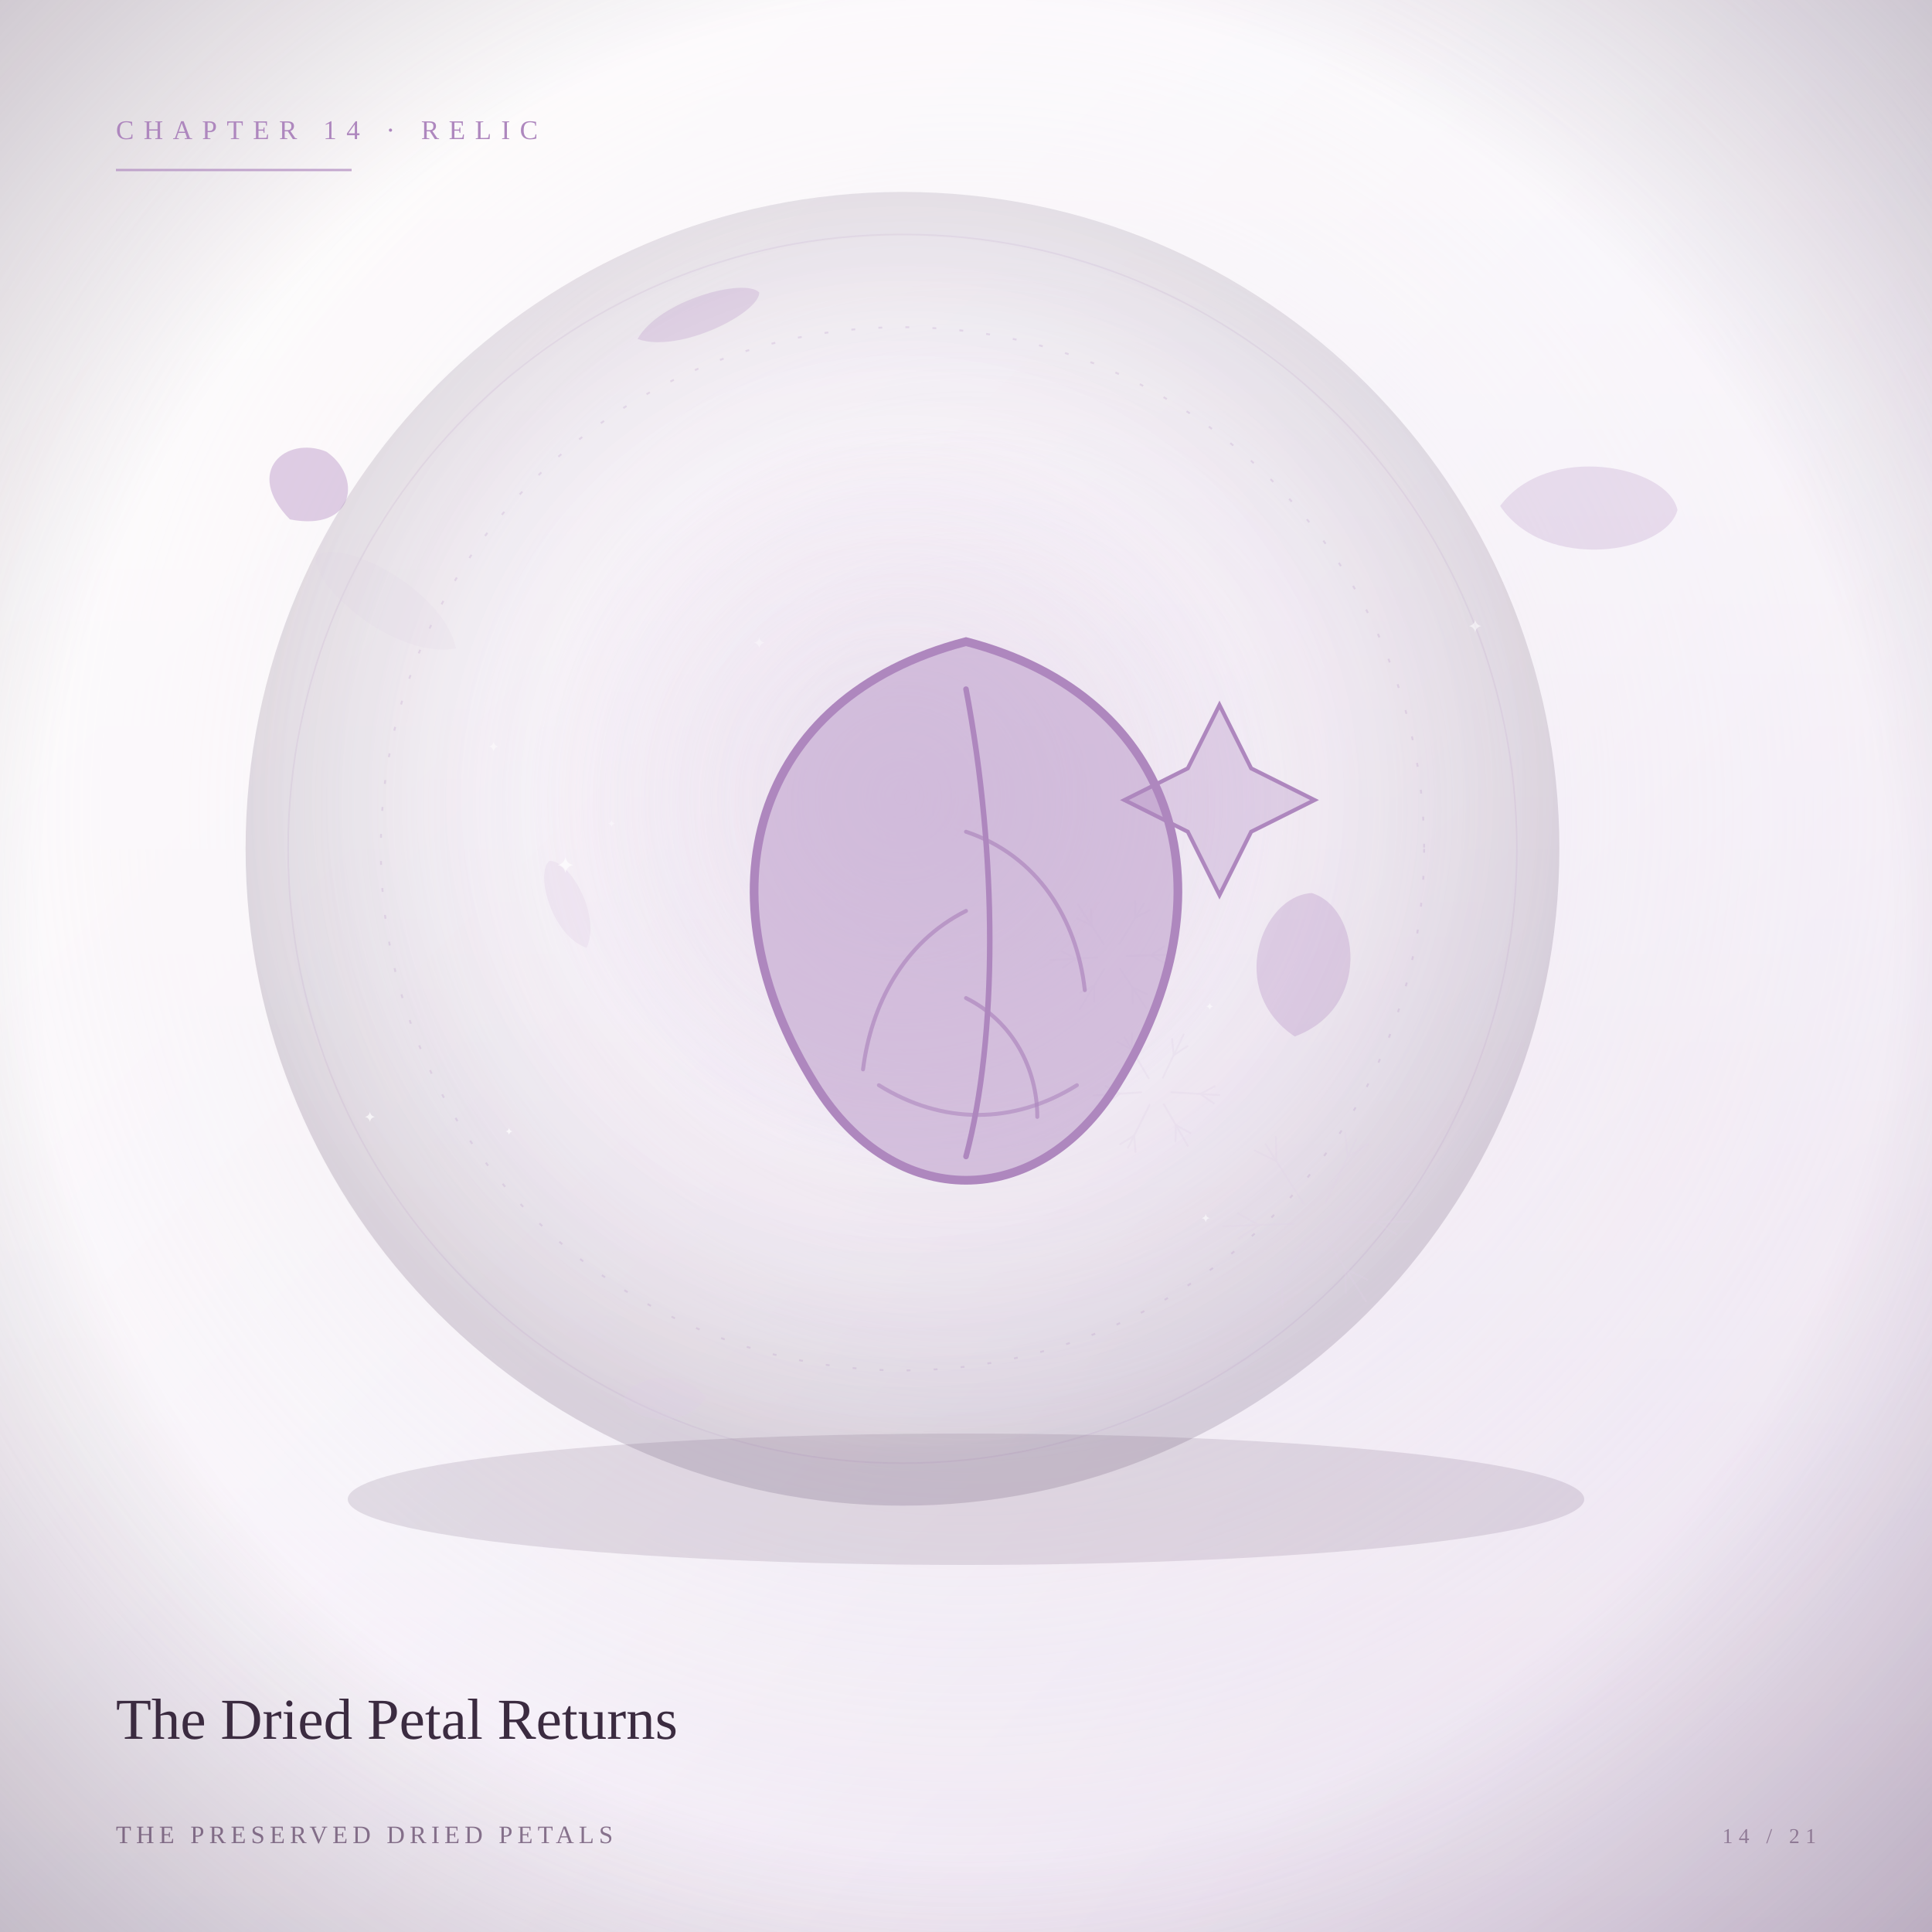
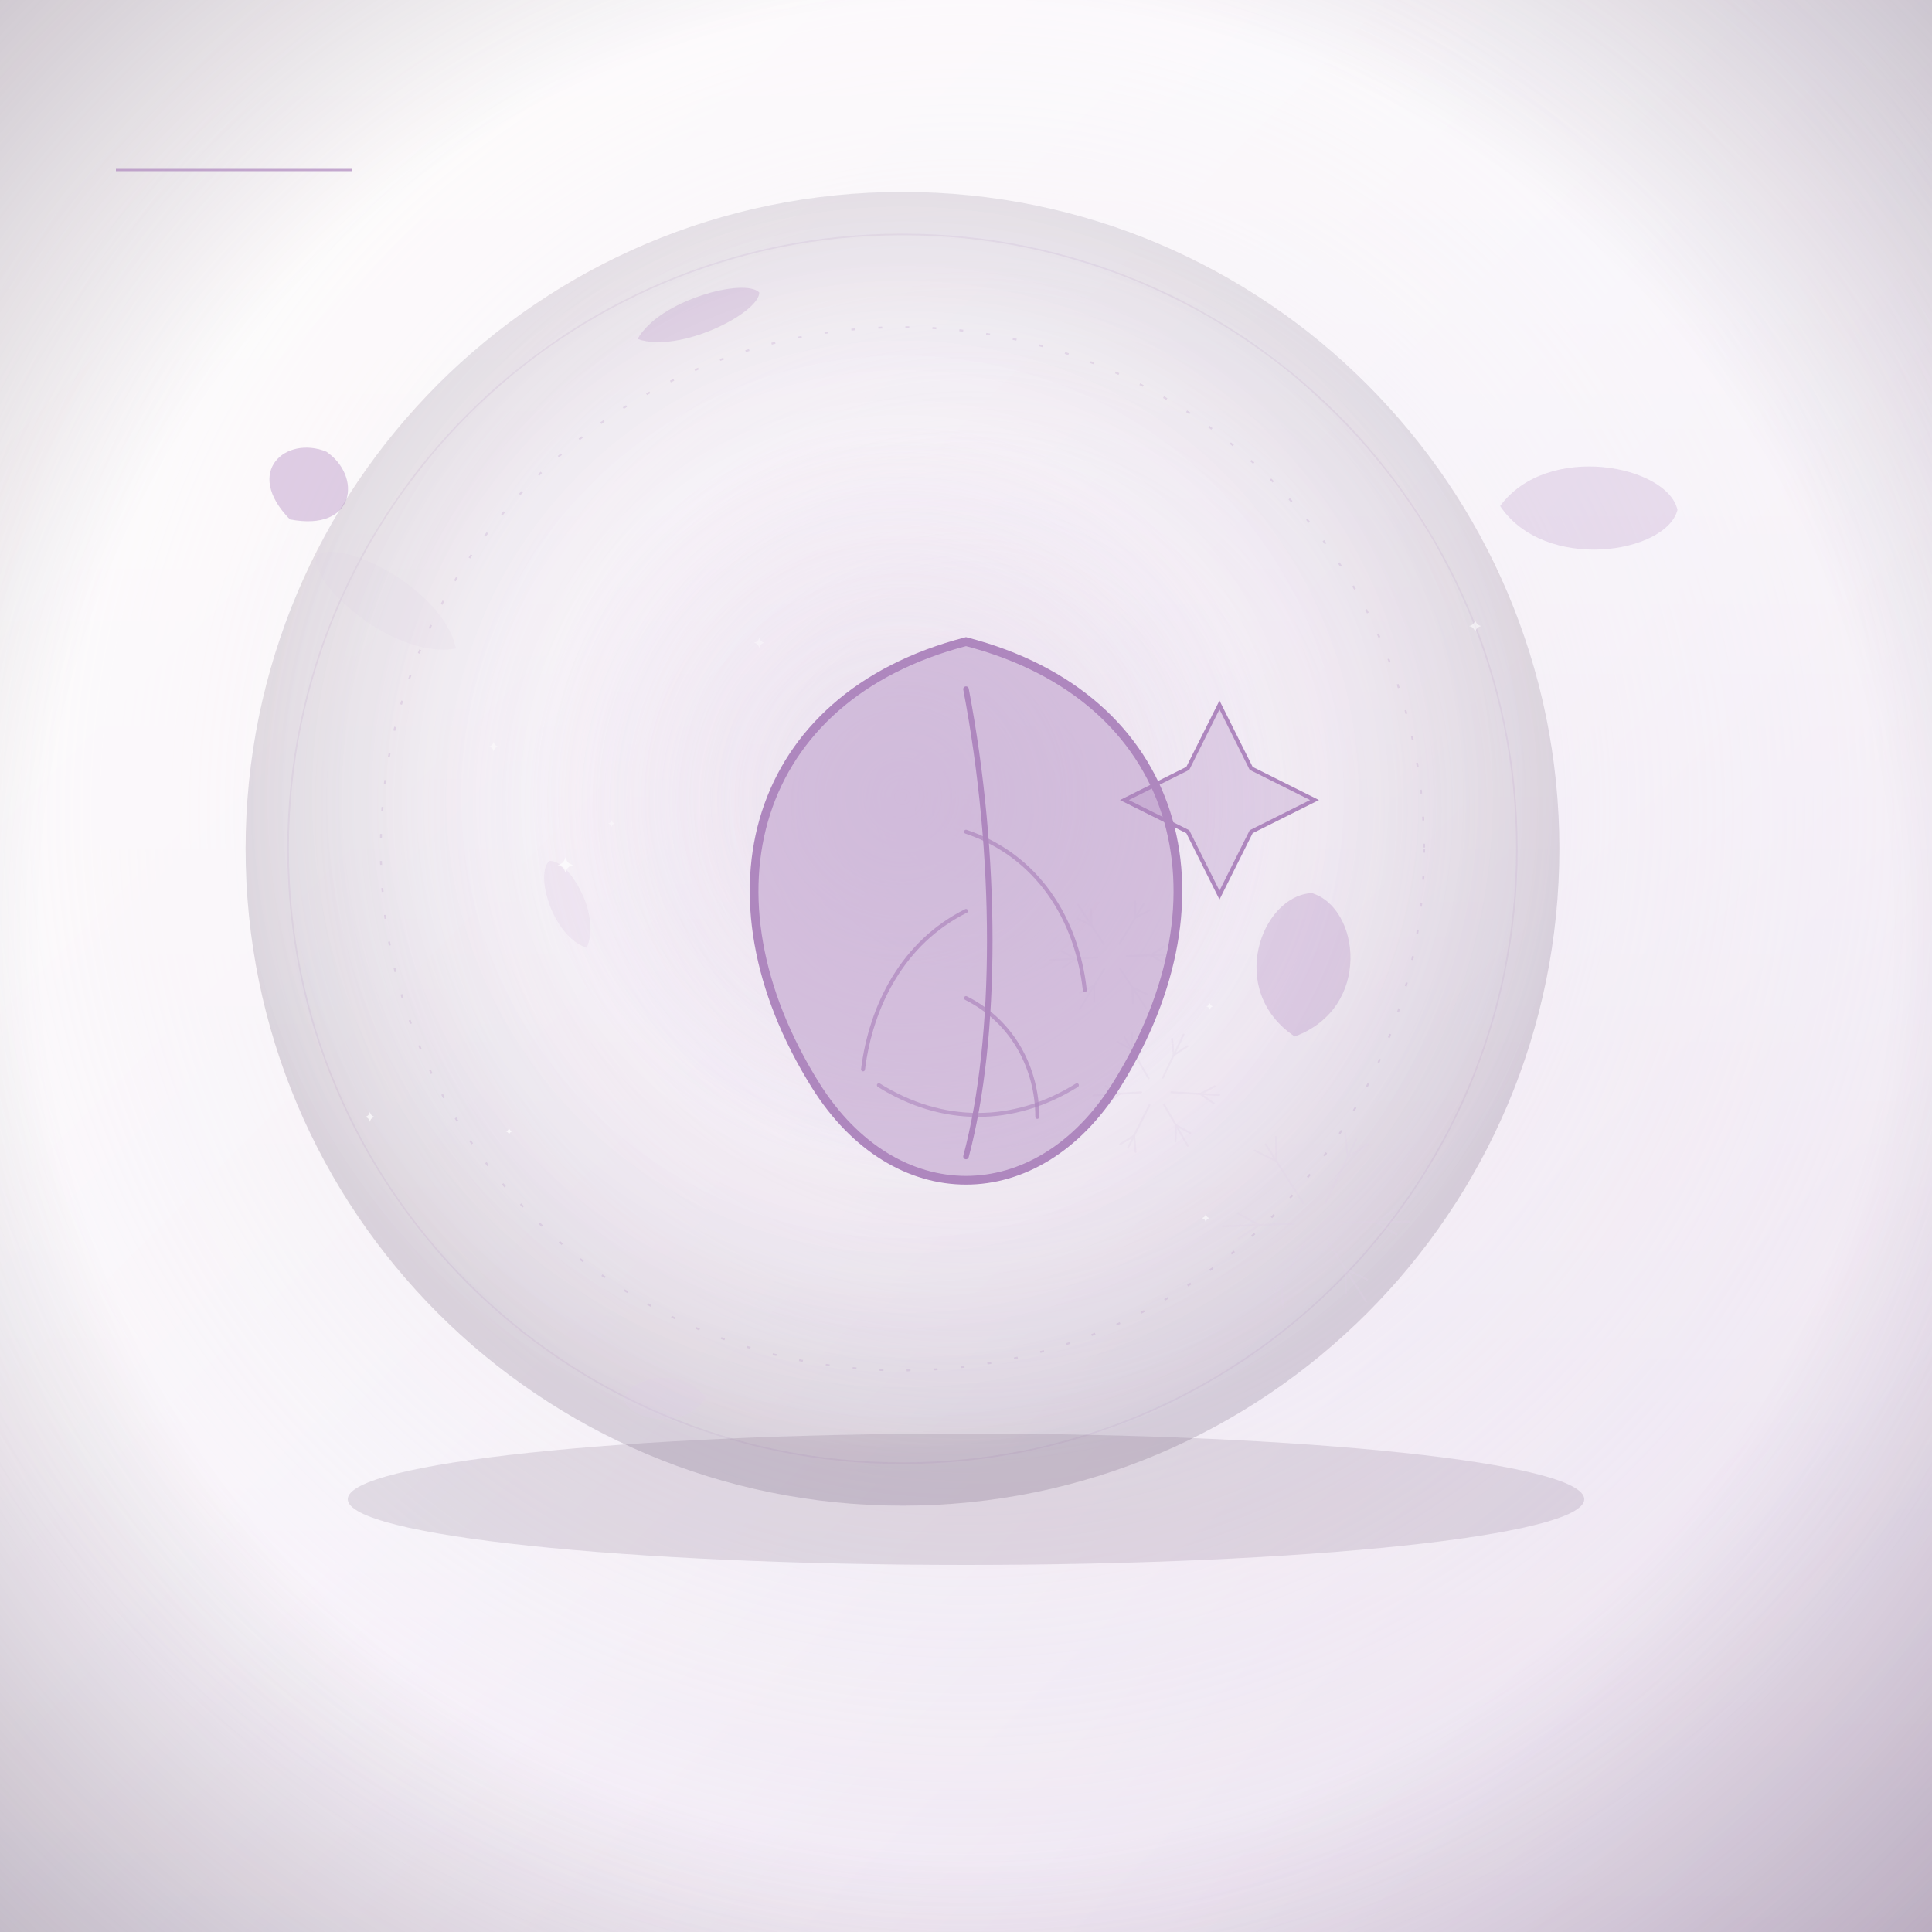
<svg xmlns="http://www.w3.org/2000/svg" viewBox="0 0 1000 1000" width="1000" height="1000" role="img" aria-labelledby="r14-title r14-desc">
  <defs>
    <linearGradient id="r14-bg" x1="0" y1="0" x2="1" y2="1">
      <stop offset="0" stop-color="#FFFDFB" />
      <stop offset="0.48" stop-color="rgb(247, 243, 249)" />
      <stop offset="1" stop-color="rgb(232, 221, 237)" />
    </linearGradient>
    <radialGradient id="r14-halo" cx="50%" cy="42%" r="62%">
      <stop offset="0" stop-color="rgb(215, 195, 223)" stop-opacity="0.7" />
      <stop offset="0.55" stop-color="rgb(239, 231, 242)" stop-opacity="0.24" />
      <stop offset="1" stop-color="rgb(247, 243, 249)" stop-opacity="0" />
    </radialGradient>
    <linearGradient id="r14-accent" x1="0" y1="0" x2="0.9" y2="1">
      <stop offset="0" stop-color="rgb(190, 159, 203)" />
      <stop offset="0.55" stop-color="#AE87BE" />
      <stop offset="1" stop-color="rgb(143, 111, 156)" />
    </linearGradient>
    <linearGradient id="r14-veil" x1="0" y1="0" x2="0" y2="1">
      <stop offset="0" stop-color="#FFFFFF" stop-opacity="0.88" />
      <stop offset="0.55" stop-color="#FFFFFF" stop-opacity="0.4" />
      <stop offset="1" stop-color="#FFFFFF" stop-opacity="0.08" />
    </linearGradient>
    <radialGradient id="r14-spot" cx="50%" cy="46%" r="52%">
      <stop offset="0" stop-color="rgb(232, 221, 237)" stop-opacity="0.58" />
      <stop offset="0.55" stop-color="rgb(244, 238, 246)" stop-opacity="0.16" />
      <stop offset="1" stop-color="rgb(87, 68, 95)" stop-opacity="0.24" />
    </radialGradient>
    <radialGradient id="r14-vignette" cx="50%" cy="48%" r="72%">
      <stop offset="0" stop-color="rgb(87, 68, 95)" stop-opacity="0" />
      <stop offset="0.66" stop-color="rgb(87, 68, 95)" stop-opacity="0" />
      <stop offset="1" stop-color="rgb(87, 68, 95)" stop-opacity="0.32" />
    </radialGradient>
    <filter id="r14-blur" x="-30%" y="-30%" width="160%" height="160%">
      <feGaussianBlur stdDeviation="26" />
    </filter>
    <filter id="r14-soft" x="-20%" y="-20%" width="140%" height="140%">
      <feGaussianBlur stdDeviation="4" />
    </filter>
    <filter id="r14-shadow" x="-30%" y="-30%" width="160%" height="160%">
      <feDropShadow dx="0" dy="10" stdDeviation="14" flood-color="rgb(78, 61, 85)" flood-opacity="0.22" />
    </filter>
  </defs>
  <rect width="1000" height="1000" fill="url(#r14-bg)" />
  <rect width="1000" height="1000" fill="url(#r14-halo)" />
  <rect width="1000" height="1000" fill="url(#r14-veil)" opacity="0.5" />
  <circle cx="467.12" cy="439.34" r="340" fill="url(#r14-spot)" opacity="0.78" />
  <circle cx="467.12" cy="439.34" r="270" fill="none" stroke="#AE87BE" stroke-width="1" opacity="0.22" stroke-dasharray="2 12" />
  <circle cx="467.12" cy="439.34" r="318" fill="none" stroke="#AE87BE" stroke-width="0.8" opacity="0.14" />
  <rect width="1000" height="1000" fill="url(#r14-vignette)" />
  <path d="M0 0 C -38.15 -19.44 -25.73 -70.27 0 -74.76 C 25.73 -70.27 38.15 -19.44 0 0 Z" transform="translate(670.15 536.48) rotate(6.76)" fill="#AE87BE" opacity="0.3" />
  <path d="M0 0 C -22.1 -22.55 -14.91 -81.51 0 -86.71 C 14.91 -81.51 22.1 -22.55 0 0 Z" transform="translate(236.01 335.64) rotate(303.62)" fill="rgb(223, 207, 229)" opacity="0.177" />
  <path d="M0 0 C -33.92 -23.87 -22.88 -86.31 0 -91.82 C 22.88 -86.31 33.92 -23.87 0 0 Z" transform="translate(776.46 261.91) rotate(91.28)" fill="#AE87BE" opacity="0.237" />
  <path d="M0 0 C -16.94 -11.04 -11.42 -39.9 0 -42.44 C 11.42 -39.9 16.94 -11.04 0 0 Z" transform="translate(365.34 723.53) rotate(269.23)" fill="rgb(223, 207, 229)" opacity="0.268" />
  <path d="M0 0 C -33.18 -10.35 -22.38 -37.42 0 -39.81 C 22.38 -37.42 33.18 -10.35 0 0 Z" transform="translate(150.06 268.84) rotate(28.28)" fill="#AE87BE" opacity="0.39" />
  <path d="M0 0 C -14.05 -12.71 -9.48 -45.96 0 -48.9 C 9.48 -45.96 14.05 -12.71 0 0 Z" transform="translate(303.63 490.58) rotate(336.77)" fill="rgb(223, 207, 229)" opacity="0.322" />
  <path d="M0 0 C -14.82 -17.54 -9.99 -63.41 0 -67.46 C 9.99 -63.41 14.82 -17.54 0 0 Z" transform="translate(330 175.49) rotate(69.09)" fill="#AE87BE" opacity="0.248" />
  <g stroke="rgb(224, 209, 230)" stroke-width="1" opacity="0.28" stroke-linecap="round">
    <line x1="583.18" y1="494.85" x2="607.39" y2="494.1" />
    <line x1="595.62" y1="494.46" x2="602.55" y2="489.91" />
    <line x1="595.62" y1="494.46" x2="602.82" y2="498.57" />
    <line x1="579.76" y1="501.46" x2="593.13" y2="521.66" />
    <line x1="586.13" y1="511.09" x2="593.65" y2="514.59" />
    <line x1="586.13" y1="511.09" x2="586.42" y2="519.38" />
    <line x1="571.54" y1="501.61" x2="558.9" y2="522.28" />
    <line x1="566.34" y1="510.11" x2="566.35" y2="518.4" />
    <line x1="566.34" y1="510.11" x2="558.96" y2="513.88" />
    <line x1="567.89" y1="495.55" x2="543.71" y2="497.01" />
    <line x1="556.84" y1="496.21" x2="550.04" y2="500.96" />
    <line x1="556.84" y1="496.21" x2="549.52" y2="492.32" />
    <line x1="571.34" y1="488.69" x2="558.06" y2="468.42" />
    <line x1="564.96" y1="478.95" x2="557.46" y2="475.41" />
    <line x1="564.96" y1="478.95" x2="564.71" y2="470.66" />
    <line x1="579.48" y1="488.53" x2="591.99" y2="467.79" />
    <line x1="587.65" y1="474.98" x2="587.59" y2="466.69" />
    <line x1="587.65" y1="474.98" x2="595.01" y2="471.17" />
  </g>
  <g stroke="rgb(224, 209, 230)" stroke-width="1" opacity="0.28" stroke-linecap="round">
    <line x1="606.33" y1="565.34" x2="631.06" y2="566.79" />
    <line x1="621.25" y1="566.21" x2="628.73" y2="562.22" />
    <line x1="621.25" y1="566.21" x2="628.21" y2="571.06" />
    <line x1="602.44" y1="571.65" x2="614.84" y2="593.1" />
    <line x1="608.65" y1="582.39" x2="616.1" y2="586.43" />
    <line x1="608.65" y1="582.39" x2="608.43" y2="590.86" />
    <line x1="595.01" y1="571.87" x2="583.9" y2="594.01" />
    <line x1="587.02" y1="587.79" x2="587.74" y2="596.24" />
    <line x1="587.02" y1="587.79" x2="579.82" y2="592.26" />
    <line x1="590.71" y1="565.39" x2="565.99" y2="567.01" />
    <line x1="579.74" y1="566.11" x2="572.82" y2="571" />
    <line x1="579.74" y1="566.11" x2="572.24" y2="562.16" />
    <line x1="594.55" y1="558.13" x2="581.99" y2="536.78" />
    <line x1="585.8" y1="543.26" x2="578.32" y2="539.28" />
    <line x1="585.8" y1="543.26" x2="585.96" y2="534.79" />
    <line x1="601.9" y1="557.82" x2="612.63" y2="535.49" />
    <line x1="607.52" y1="546.13" x2="606.65" y2="537.7" />
    <line x1="607.52" y1="546.13" x2="614.64" y2="541.53" />
  </g>
  <g stroke="rgb(224, 209, 230)" stroke-width="1" opacity="0.28" stroke-linecap="round">
    <line x1="692.64" y1="632.8" x2="729.23" y2="632.3" />
    <line x1="712.1" y1="632.53" x2="722.68" y2="625.85" />
    <line x1="712.1" y1="632.53" x2="722.85" y2="638.93" />
    <line x1="687.31" y1="642.69" x2="707.02" y2="673.52" />
    <line x1="696.36" y1="656.84" x2="707.63" y2="662.31" />
    <line x1="696.36" y1="656.84" x2="696.6" y2="669.36" />
    <line x1="675.43" y1="643.02" x2="657.5" y2="674.92" />
    <line x1="663.5" y1="664.26" x2="663.97" y2="676.77" />
    <line x1="663.5" y1="664.26" x2="652.57" y2="670.36" />
    <line x1="669.54" y1="633.38" x2="632.98" y2="634.75" />
    <line x1="651.56" y1="634.05" x2="641.14" y2="640.99" />
    <line x1="651.56" y1="634.05" x2="640.65" y2="627.91" />
    <line x1="674.87" y1="623.21" x2="655.16" y2="592.38" />
    <line x1="660.66" y1="600.99" x2="649.4" y2="595.52" />
    <line x1="660.66" y1="600.99" x2="660.43" y2="588.47" />
    <line x1="686.12" y1="622.55" x2="702.06" y2="589.61" />
    <line x1="697.52" y1="598.99" x2="696.28" y2="586.53" />
    <line x1="697.52" y1="598.99" x2="708.06" y2="592.23" />
  </g>
  <path d="M 626.16 519.14 Q 626.44 520.62 627.92 520.9 Q 626.44 521.18 626.16 522.66 Q 625.88 521.18 624.4 520.9 Q 625.88 520.62 626.16 519.14 Z" fill="#FFFFFF" opacity="0.566" />
  <path d="M 316.5 424.45 Q 316.79 425.96 318.3 426.25 Q 316.79 426.54 316.5 428.05 Q 316.21 426.54 314.7 426.25 Q 316.21 425.96 316.5 424.45 Z" fill="#FFFFFF" opacity="0.367" />
  <path d="M 624.07 628.37 Q 624.41 630.14 626.18 630.48 Q 624.41 630.82 624.07 632.59 Q 623.73 630.82 621.96 630.48 Q 623.73 630.14 624.07 628.37 Z" fill="#FFFFFF" opacity="0.586" />
  <path d="M 393 329.91 Q 393.45 332.24 395.78 332.68 Q 393.45 333.13 393 335.46 Q 392.56 333.13 390.22 332.68 Q 392.56 332.24 393 329.91 Z" fill="#FFFFFF" opacity="0.382" />
  <path d="M 763.54 320.82 Q 764.06 323.53 766.77 324.04 Q 764.06 324.56 763.54 327.27 Q 763.03 324.56 760.32 324.04 Q 763.03 323.53 763.54 320.82 Z" fill="#FFFFFF" opacity="0.543" />
  <path d="M 191.46 575.47 Q 191.88 577.67 194.08 578.09 Q 191.88 578.51 191.46 580.72 Q 191.04 578.51 188.84 578.09 Q 191.04 577.67 191.46 575.47 Z" fill="#FFFFFF" opacity="0.696" />
  <path d="M 255.49 383.92 Q 255.89 386.01 257.99 386.41 Q 255.89 386.81 255.49 388.91 Q 255.09 386.81 252.99 386.41 Q 255.09 386.01 255.49 383.92 Z" fill="#FFFFFF" opacity="0.415" />
  <path d="M 263.48 583.84 Q 263.76 585.32 265.24 585.6 Q 263.76 585.88 263.48 587.36 Q 263.2 585.88 261.72 585.6 Q 263.2 585.32 263.48 583.84 Z" fill="#FFFFFF" opacity="0.723" />
  <path d="M 292.64 443.65 Q 293.3 447.08 296.73 447.73 Q 293.3 448.39 292.64 451.82 Q 291.99 448.39 288.56 447.73 Q 291.99 447.08 292.64 443.65 Z" fill="#FFFFFF" opacity="0.639" />
  <ellipse cx="500" cy="776" rx="320" ry="34" fill="rgb(101, 78, 110)" opacity="0.16" />
  <g transform="translate(500 492) scale(2.05)">
    <g stroke="#3B2B40" stroke-width="2.2" fill="none" stroke-linecap="round">
      <path d="M 0,-78 C 54,-64 68,-14 38,34 C 18,66 -18,66 -38,34 C -68,-14 -54,-64 0,-78 Z" fill="rgb(194, 165, 206)" fill-opacity="0.62" stroke="#AE87BE" />
      <path d="M 0,-66 C 8,-24 8,22 0,52" stroke="#AE87BE" stroke-width="1.4" />
      <path d="M 0,-30 C 18,-24 28,-8 30,10 M 0,-10 C -16,-2 -24,14 -26,30 M 0,12 C 12,18 18,30 18,42" stroke="#AE87BE" stroke-width="1" opacity="0.7" />
      <path d="M -22,34 C -6,44 12,44 28,34" stroke="#AE87BE" stroke-width="1" opacity="0.6" />
      <path d="M 64,-62 l 8,16 l 16,8 l -16,8 l -8,16 l -8,-16 l -16,-8 l 16,-8 Z" fill="#AE87BE" fill-opacity="0.3" stroke="#AE87BE" stroke-width="1" />
    </g>
  </g>
  <g>
-     <text x="60" y="72" font-family="Georgia, 'Times New Roman', serif" font-size="14" letter-spacing="5" fill="#AE87BE">CHAPTER 14 · RELIC</text>
    <line x1="60" y1="88" x2="182" y2="88" stroke="#AE87BE" stroke-width="1.2" opacity="0.7" />
-     <text x="60" y="900" font-family="Georgia, 'Times New Roman', serif" font-size="30" font-weight="400" fill="#3B2B40" text-anchor="start">The Dried Petal Returns</text>
-     <text x="60" y="954" font-family="Georgia, 'Times New Roman', serif" font-size="13" letter-spacing="2.5" fill="#5B3F62" fill-opacity="0.7">THE PRESERVED DRIED PETALS</text>
-     <text x="940" y="954" font-family="Georgia, 'Times New Roman', serif" font-size="11" letter-spacing="3" fill="#5B3F62" fill-opacity="0.55" text-anchor="end">14 / 21</text>
  </g>
</svg>
